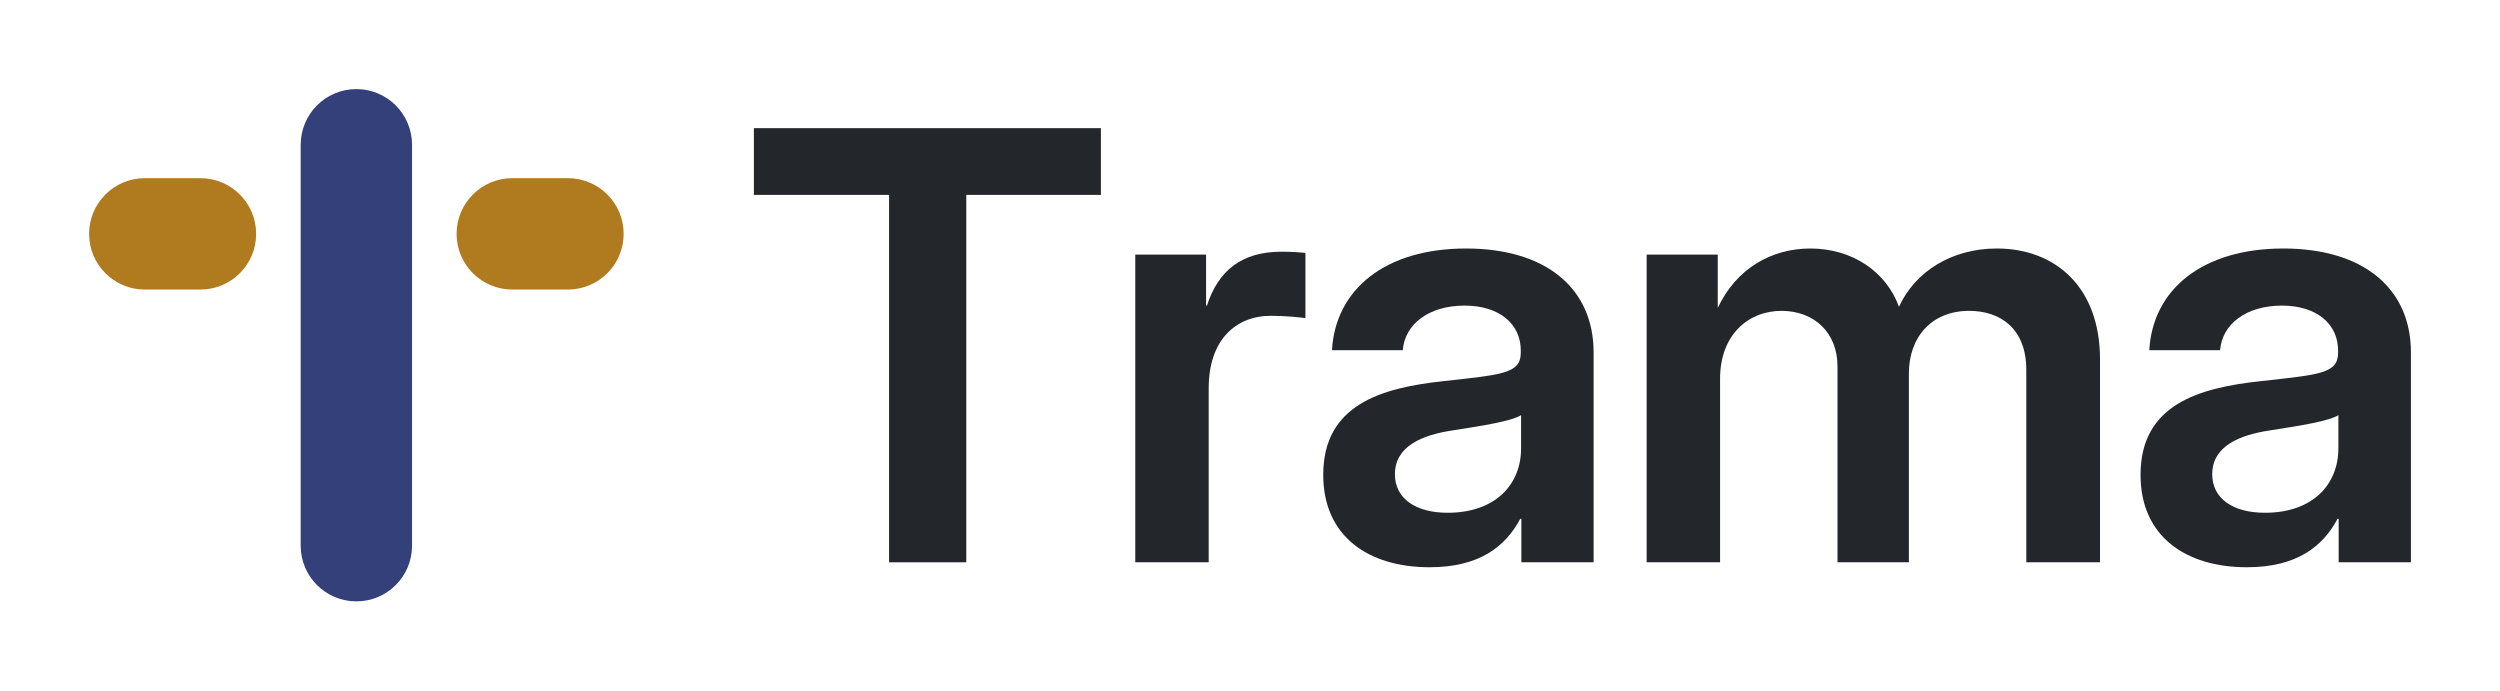
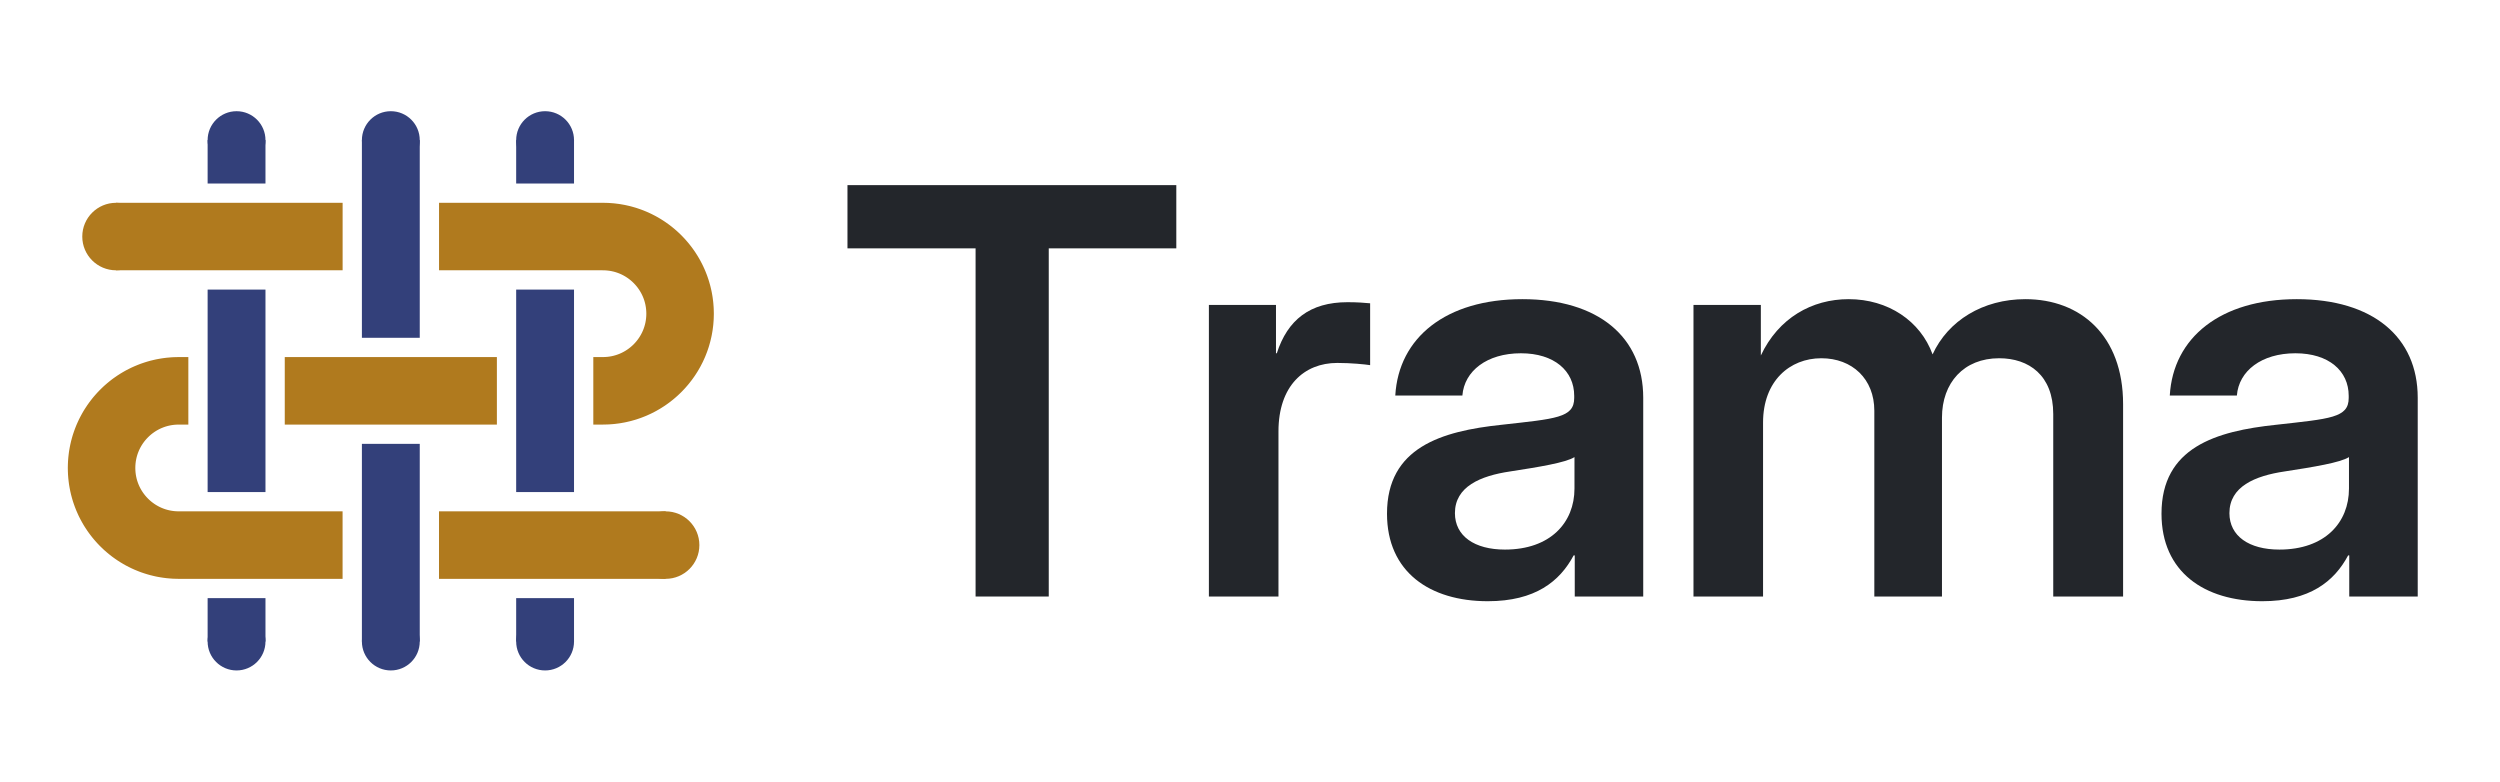
- <svg xmlns="http://www.w3.org/2000/svg" viewBox="0 0 575.86 159.04" role="img" aria-label="Trama">
-   <style>.wa{fill:#33407A}.we{fill:#B07A1E}.tx{fill:#23262B}@media (prefers-color-scheme:dark){.wa{fill:#9AA8E0}.we{fill:#E0B25C}.tx{fill:#ECEAE4}}</style>
-   <rect x="69.261" y="20.522" width="25.652" height="118.000" rx="12.826" class="wa" />
-   <rect x="20.522" y="41.043" width="38.478" height="25.652" rx="12.826" class="we" />
-   <rect x="105.174" y="41.043" width="38.478" height="25.652" rx="12.826" class="we" />
-   <g class="tx" transform="translate(173.652 129.522) scale(0.067114 -0.067114) translate(-46.0 0)">
+ <svg xmlns="http://www.w3.org/2000/svg" viewBox="0 0 607.69 190" role="img" aria-label="Trama">
+   <style>.wa{stroke:#33407A;fill:#33407A}.we{stroke:#B07A1E;fill:#B07A1E}path.we{fill:none}circle[class]{stroke:none}.tx{fill:#23262B}@media (prefers-color-scheme:dark){.wa{stroke:#9AA8E0;fill:#9AA8E0}.we{stroke:#E0B25C;fill:#E0B25C}path.we{fill:none}.tx{fill:#ECEAE4}}</style>
+   <g transform="translate(20.0 20.0) scale(4.6875)">
+     <line x1="8" y1="3" x2="8" y2="29" class="wa" stroke-width="3" stroke-dasharray="2.25 5.5 10.5 5.5 3.25 0.001" />
+     <circle cx="8" cy="3" r="1.5" class="wa" />
+     <circle cx="8" cy="29" r="1.5" class="wa" />
+     <line x1="16" y1="3" x2="16" y2="29" class="wa" stroke-width="3" stroke-dasharray="10.25 5.5 11.25 0.001" />
+     <circle cx="16" cy="3" r="1.5" class="wa" />
+     <circle cx="16" cy="29" r="1.5" class="wa" />
+     <line x1="24" y1="3" x2="24" y2="29" class="wa" stroke-width="3" stroke-dasharray="2.25 5.5 10.5 5.5 3.25 0.001" />
+     <circle cx="24" cy="3" r="1.5" class="wa" />
+     <circle cx="24" cy="29" r="1.5" class="wa" />
+     <path d="M1.75 8H27a4 4 0 0 1 0 8H5a4 4 0 0 0 0 8h25.25" fill="none" class="we" stroke-width="3.5" stroke-dasharray="11.75 5 21.566 5 11 5 21.566 5 12.75 0.001" />
+     <circle cx="1.75" cy="8" r="1.75" class="we" />
+     <circle cx="30.25" cy="24" r="1.75" class="we" />
+   </g>
+   <g class="tx" transform="translate(206.000 145.000) scale(0.067114 -0.067114) translate(-46.0 0)">
    <path transform="translate(0.0 0)" d="M46 1261H510V0H775V1261H1237V1490H46Z" />
    <path transform="translate(1243.0 0)" d="M112 0H364V598C364 763 457 846 577 846C627 846 677 841 696 838V1062C676 1064 648 1066 614 1066C478 1066 397 1002 358 881H355V1056H112Z" />
    <path transform="translate(1931.1 0)" d="M434 -17C606 -17 695 55 745 149H749V0H997V720C997 940 834 1077 559 1077C283 1077 111 938 99 728H342C349 817 431 881 554 881C675 881 747 817 747 727V719C747 647 680 644 484 622C266 599 69 540 69 300C69 89 224 -17 434 -17ZM496 170C386 170 315 219 315 302C315 398 407 437 515 453C619 469 717 485 748 505V391C748 268 661 170 496 170Z" />
    <path transform="translate(2998.1 0)" d="M112 0H364V630C364 781 461 863 575 863C687 863 767 788 767 673V0H1012V648C1012 774 1091 863 1219 863C1327 863 1415 801 1415 661V0H1668V697C1668 945 1514 1077 1314 1077C1160 1077 1034 999 978 877C934 998 817 1077 674 1077C541 1077 420 1009 356 873V1056H112Z" />
    <path transform="translate(4736.2 0)" d="M434 -17C606 -17 695 55 745 149H749V0H997V720C997 940 834 1077 559 1077C283 1077 111 938 99 728H342C349 817 431 881 554 881C675 881 747 817 747 727V719C747 647 680 644 484 622C266 599 69 540 69 300C69 89 224 -17 434 -17ZM496 170C386 170 315 219 315 302C315 398 407 437 515 453C619 469 717 485 748 505V391C748 268 661 170 496 170Z" />
  </g>
</svg>
